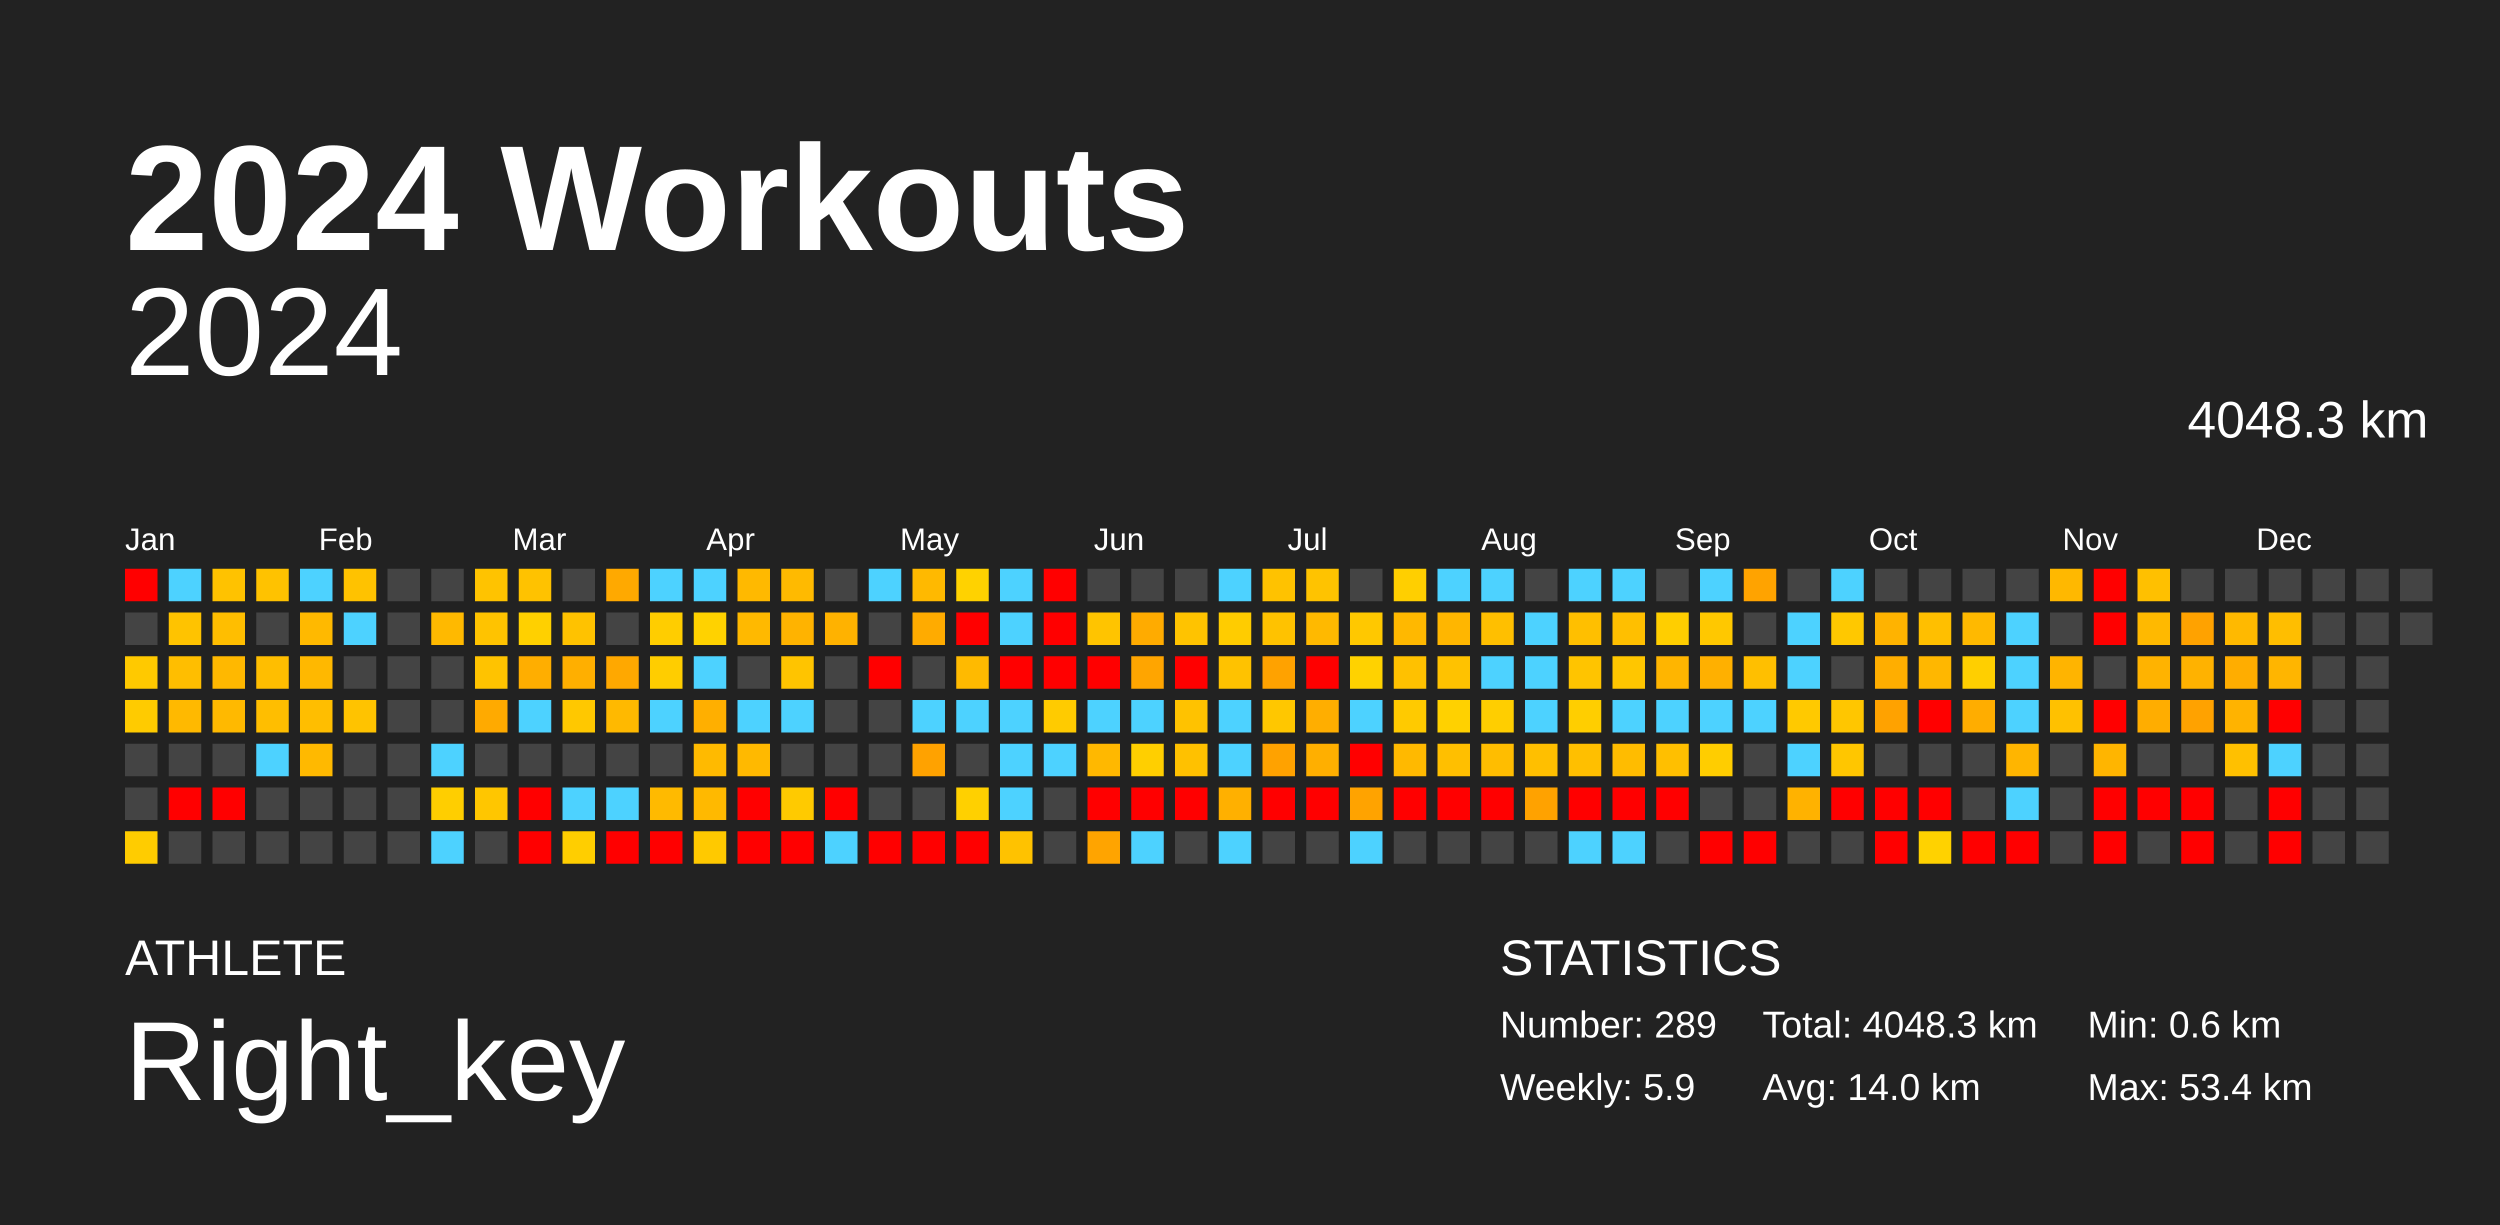
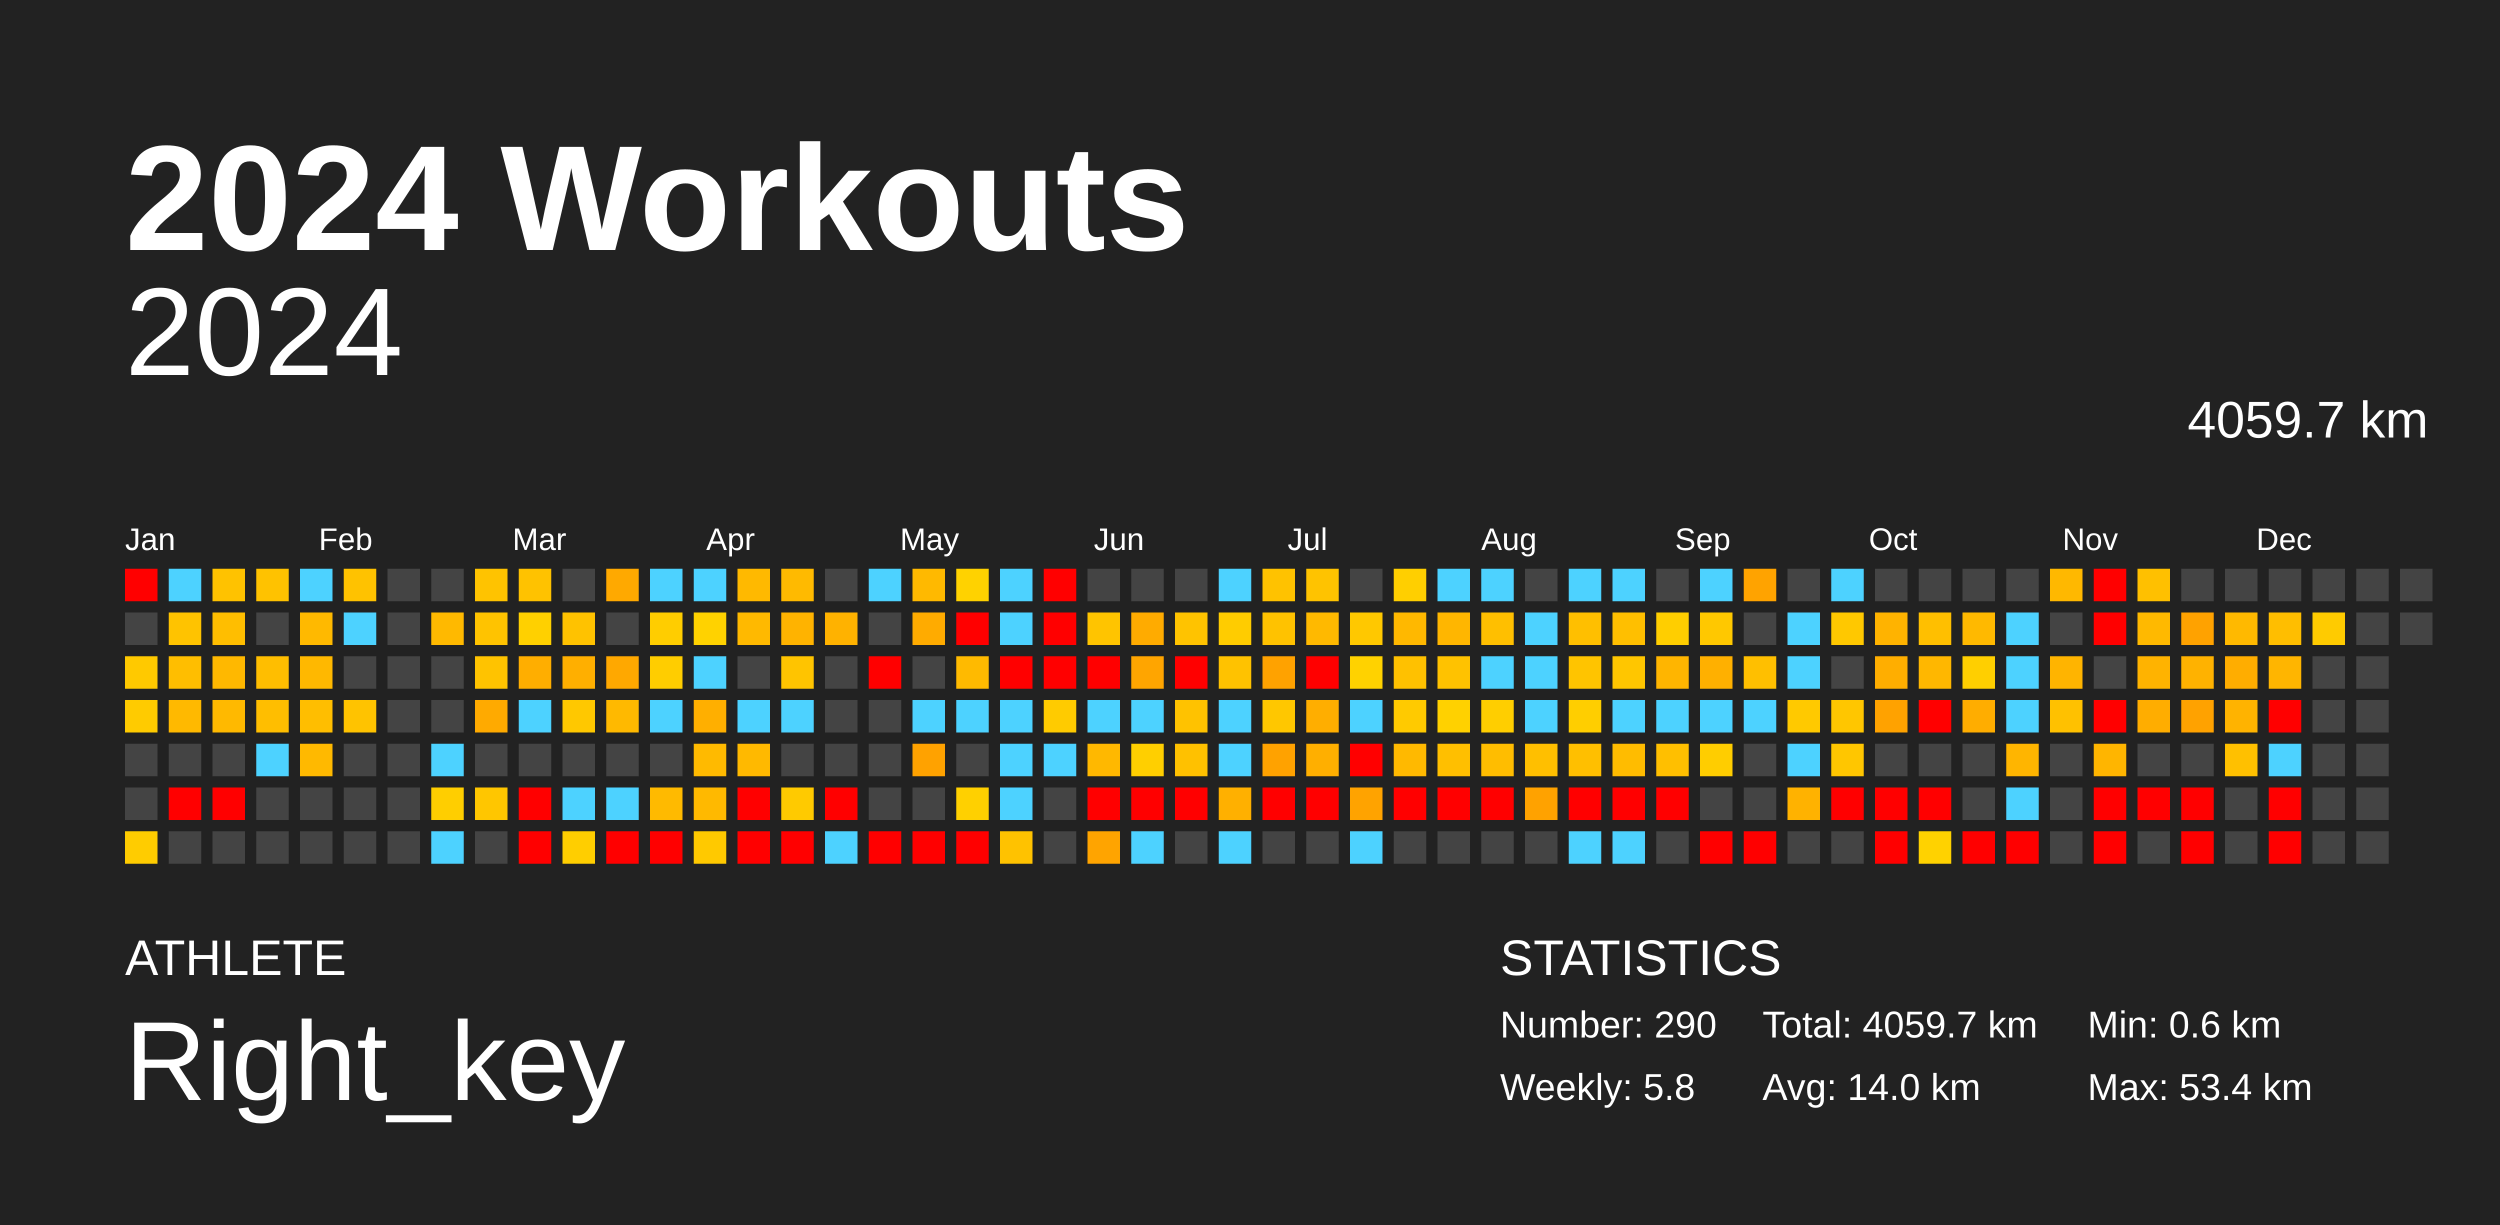
<svg xmlns="http://www.w3.org/2000/svg" baseProfile="full" height="98mm" version="1.1" viewBox="0,0,200,98" width="200mm">
  <defs />
  <rect fill="#222222" height="98" width="200" x="0" y="0" />
  <text fill="#FFFFFF" style="font-size:12px; font-family:Arial; font-weight:bold;" x="10" y="20">2024 Workouts</text>
  <text fill="#FFFFFF" style="font-size:4px; font-family:Arial" x="10" y="78">ATHLETE</text>
  <text fill="#FFFFFF" style="font-size:9px; font-family:Arial" x="10" y="88">Right_key</text>
  <text fill="#FFFFFF" style="font-size:4px; font-family:Arial" x="120" y="78">STATISTICS</text>
-   <text fill="#FFFFFF" style="font-size:3px; font-family:Arial" x="120" y="83">Number: 289</text>
-   <text fill="#FFFFFF" style="font-size:3px; font-family:Arial" x="120" y="88">Weekly: 5.9</text>
-   <text fill="#FFFFFF" style="font-size:3px; font-family:Arial" x="141" y="83">Total: 4048.3 km</text>
+   <text fill="#FFFFFF" style="font-size:3px; font-family:Arial" x="120" y="83">Number: 290</text>
+   <text fill="#FFFFFF" style="font-size:3px; font-family:Arial" x="120" y="88">Weekly: 5.8</text>
+   <text fill="#FFFFFF" style="font-size:3px; font-family:Arial" x="141" y="83">Total: 4059.7 km</text>
  <text fill="#FFFFFF" style="font-size:3px; font-family:Arial" x="141" y="88">Avg: 14.0 km</text>
  <text fill="#FFFFFF" style="font-size:3px; font-family:Arial" x="167" y="83">Min: 0.6 km</text>
  <text fill="#FFFFFF" style="font-size:3px; font-family:Arial" x="167" y="88">Max: 53.4 km</text>
  <text alignment-baseline="hanging" fill="#FFFFFF" style="font-size:10.0px; font-family:Arial;" x="10" y="30">2024</text>
-   <text alignment-baseline="hanging" fill="#FFFFFF" style="font-size:4.125px; font-family:Arial;" x="175" y="35">4048.3 km</text>
+   <text alignment-baseline="hanging" fill="#FFFFFF" style="font-size:4.125px; font-family:Arial;" x="175" y="35">4059.7 km</text>
  <text fill="#FFFFFF" style="font-size:2.5px; font-family:Arial" x="10.0" y="44">Jan</text>
  <text fill="#FFFFFF" style="font-size:2.5px; font-family:Arial" x="25.5" y="44">Feb</text>
  <text fill="#FFFFFF" style="font-size:2.5px; font-family:Arial" x="41.0" y="44">Mar</text>
  <text fill="#FFFFFF" style="font-size:2.5px; font-family:Arial" x="56.5" y="44">Apr</text>
  <text fill="#FFFFFF" style="font-size:2.5px; font-family:Arial" x="72.0" y="44">May</text>
  <text fill="#FFFFFF" style="font-size:2.5px; font-family:Arial" x="87.5" y="44">Jun</text>
  <text fill="#FFFFFF" style="font-size:2.5px; font-family:Arial" x="103.0" y="44">Jul</text>
  <text fill="#FFFFFF" style="font-size:2.5px; font-family:Arial" x="118.5" y="44">Aug</text>
  <text fill="#FFFFFF" style="font-size:2.5px; font-family:Arial" x="134.0" y="44">Sep</text>
  <text fill="#FFFFFF" style="font-size:2.5px; font-family:Arial" x="149.5" y="44">Oct</text>
  <text fill="#FFFFFF" style="font-size:2.5px; font-family:Arial" x="165.0" y="44">Nov</text>
  <text fill="#FFFFFF" style="font-size:2.5px; font-family:Arial" x="180.5" y="44">Dec</text>
  <rect fill="red" height="2.6" width="2.6" x="10.0" y="45.5" />
  <rect fill="#444444" height="2.6" width="2.6" x="10.0" y="49.0" />
  <rect fill="#ffc900" height="2.6" width="2.6" x="10.0" y="52.5" />
  <rect fill="#ffcb00" height="2.6" width="2.6" x="10.0" y="56.0" />
  <rect fill="#444444" height="2.6" width="2.6" x="10.0" y="59.5" />
  <rect fill="#444444" height="2.6" width="2.6" x="10.0" y="63.0" />
  <rect fill="#ffcc00" height="2.6" width="2.6" x="10.0" y="66.5" />
  <rect fill="#4dd2ff" height="2.6" width="2.6" x="13.5" y="45.5" />
  <rect fill="#ffc300" height="2.6" width="2.6" x="13.5" y="49.0" />
  <rect fill="#ffbe00" height="2.6" width="2.6" x="13.5" y="52.5" />
  <rect fill="#ffb900" height="2.6" width="2.6" x="13.5" y="56.0" />
  <rect fill="#444444" height="2.6" width="2.6" x="13.5" y="59.5" />
  <rect fill="red" height="2.6" width="2.6" x="13.5" y="63.0" />
  <rect fill="#444444" height="2.6" width="2.6" x="13.5" y="66.5" />
  <rect fill="#ffc200" height="2.6" width="2.6" x="17.0" y="45.5" />
  <rect fill="#ffbe00" height="2.6" width="2.6" x="17.0" y="49.0" />
  <rect fill="#ffb800" height="2.6" width="2.6" x="17.0" y="52.5" />
  <rect fill="#ffb900" height="2.6" width="2.6" x="17.0" y="56.0" />
  <rect fill="#444444" height="2.6" width="2.6" x="17.0" y="59.5" />
  <rect fill="red" height="2.6" width="2.6" x="17.0" y="63.0" />
  <rect fill="#444444" height="2.6" width="2.6" x="17.0" y="66.5" />
  <rect fill="#ffc200" height="2.6" width="2.6" x="20.5" y="45.5" />
  <rect fill="#444444" height="2.6" width="2.6" x="20.5" y="49.0" />
  <rect fill="#ffbe00" height="2.6" width="2.6" x="20.5" y="52.5" />
  <rect fill="#ffbe00" height="2.6" width="2.6" x="20.5" y="56.0" />
  <rect fill="#4dd2ff" height="2.6" width="2.6" x="20.5" y="59.5" />
  <rect fill="#444444" height="2.6" width="2.6" x="20.5" y="63.0" />
  <rect fill="#444444" height="2.6" width="2.6" x="20.5" y="66.5" />
  <rect fill="#4dd2ff" height="2.6" width="2.6" x="24.0" y="45.5" />
  <rect fill="#ffb900" height="2.6" width="2.6" x="24.0" y="49.0" />
  <rect fill="#ffb800" height="2.6" width="2.6" x="24.0" y="52.5" />
  <rect fill="#ffbe00" height="2.6" width="2.6" x="24.0" y="56.0" />
  <rect fill="#ffb900" height="2.6" width="2.6" x="24.0" y="59.5" />
  <rect fill="#444444" height="2.6" width="2.6" x="24.0" y="63.0" />
  <rect fill="#444444" height="2.6" width="2.6" x="24.0" y="66.5" />
  <rect fill="#ffc200" height="2.6" width="2.6" x="27.5" y="45.5" />
  <rect fill="#4dd2ff" height="2.6" width="2.6" x="27.5" y="49.0" />
  <rect fill="#444444" height="2.6" width="2.6" x="27.5" y="52.5" />
  <rect fill="#ffc300" height="2.6" width="2.6" x="27.5" y="56.0" />
  <rect fill="#444444" height="2.6" width="2.6" x="27.5" y="59.5" />
  <rect fill="#444444" height="2.6" width="2.6" x="27.5" y="63.0" />
  <rect fill="#444444" height="2.6" width="2.6" x="27.5" y="66.5" />
  <rect fill="#444444" height="2.6" width="2.6" x="31.0" y="45.5" />
  <rect fill="#444444" height="2.6" width="2.6" x="31.0" y="49.0" />
  <rect fill="#444444" height="2.6" width="2.6" x="31.0" y="52.5" />
  <rect fill="#444444" height="2.6" width="2.6" x="31.0" y="56.0" />
  <rect fill="#444444" height="2.6" width="2.6" x="31.0" y="59.5" />
  <rect fill="#444444" height="2.6" width="2.6" x="31.0" y="63.0" />
  <rect fill="#444444" height="2.6" width="2.6" x="31.0" y="66.5" />
  <rect fill="#444444" height="2.6" width="2.6" x="34.5" y="45.5" />
  <rect fill="#ffb900" height="2.6" width="2.6" x="34.5" y="49.0" />
  <rect fill="#444444" height="2.6" width="2.6" x="34.5" y="52.5" />
  <rect fill="#444444" height="2.6" width="2.6" x="34.5" y="56.0" />
  <rect fill="#4dd2ff" height="2.6" width="2.6" x="34.5" y="59.5" />
  <rect fill="#ffce00" height="2.6" width="2.6" x="34.5" y="63.0" />
  <rect fill="#4dd2ff" height="2.6" width="2.6" x="34.5" y="66.5" />
  <rect fill="#ffc300" height="2.6" width="2.6" x="38.0" y="45.5" />
  <rect fill="#ffc300" height="2.6" width="2.6" x="38.0" y="49.0" />
  <rect fill="#ffc300" height="2.6" width="2.6" x="38.0" y="52.5" />
  <rect fill="#ffaa00" height="2.6" width="2.6" x="38.0" y="56.0" />
  <rect fill="#444444" height="2.6" width="2.6" x="38.0" y="59.5" />
  <rect fill="#ffc600" height="2.6" width="2.6" x="38.0" y="63.0" />
  <rect fill="#444444" height="2.6" width="2.6" x="38.0" y="66.5" />
  <rect fill="#ffc200" height="2.6" width="2.6" x="41.5" y="45.5" />
  <rect fill="#ffd000" height="2.6" width="2.6" x="41.5" y="49.0" />
  <rect fill="#ffae00" height="2.6" width="2.6" x="41.5" y="52.5" />
  <rect fill="#4dd2ff" height="2.6" width="2.6" x="41.5" y="56.0" />
  <rect fill="#444444" height="2.6" width="2.6" x="41.5" y="59.5" />
  <rect fill="red" height="2.6" width="2.6" x="41.5" y="63.0" />
  <rect fill="red" height="2.6" width="2.6" x="41.5" y="66.5" />
  <rect fill="#444444" height="2.6" width="2.6" x="45.0" y="45.5" />
  <rect fill="#ffc200" height="2.6" width="2.6" x="45.0" y="49.0" />
  <rect fill="#ffaf00" height="2.6" width="2.6" x="45.0" y="52.5" />
  <rect fill="#ffc800" height="2.6" width="2.6" x="45.0" y="56.0" />
  <rect fill="#444444" height="2.6" width="2.6" x="45.0" y="59.5" />
  <rect fill="#4dd2ff" height="2.6" width="2.6" x="45.0" y="63.0" />
  <rect fill="#ffce00" height="2.6" width="2.6" x="45.0" y="66.5" />
  <rect fill="#ffa900" height="2.6" width="2.6" x="48.5" y="45.5" />
  <rect fill="#444444" height="2.6" width="2.6" x="48.5" y="49.0" />
  <rect fill="#ffa800" height="2.6" width="2.6" x="48.5" y="52.5" />
  <rect fill="#ffb900" height="2.6" width="2.6" x="48.5" y="56.0" />
  <rect fill="#444444" height="2.6" width="2.6" x="48.5" y="59.5" />
  <rect fill="#4dd2ff" height="2.6" width="2.6" x="48.5" y="63.0" />
  <rect fill="red" height="2.6" width="2.6" x="48.5" y="66.5" />
  <rect fill="#4dd2ff" height="2.6" width="2.6" x="52.0" y="45.5" />
  <rect fill="#ffcd00" height="2.6" width="2.6" x="52.0" y="49.0" />
  <rect fill="#ffcd00" height="2.6" width="2.6" x="52.0" y="52.5" />
  <rect fill="#4dd2ff" height="2.6" width="2.6" x="52.0" y="56.0" />
  <rect fill="#444444" height="2.6" width="2.6" x="52.0" y="59.5" />
  <rect fill="#ffba00" height="2.6" width="2.6" x="52.0" y="63.0" />
  <rect fill="red" height="2.6" width="2.6" x="52.0" y="66.5" />
  <rect fill="#4dd2ff" height="2.6" width="2.6" x="55.5" y="45.5" />
  <rect fill="#ffd200" height="2.6" width="2.6" x="55.5" y="49.0" />
  <rect fill="#4dd2ff" height="2.6" width="2.6" x="55.5" y="52.5" />
  <rect fill="#ffaf00" height="2.6" width="2.6" x="55.5" y="56.0" />
  <rect fill="#ffba00" height="2.6" width="2.6" x="55.5" y="59.5" />
  <rect fill="#ffb900" height="2.6" width="2.6" x="55.5" y="63.0" />
  <rect fill="#ffc900" height="2.6" width="2.6" x="55.5" y="66.5" />
  <rect fill="#ffb900" height="2.6" width="2.6" x="59.0" y="45.5" />
  <rect fill="#ffb900" height="2.6" width="2.6" x="59.0" y="49.0" />
  <rect fill="#444444" height="2.6" width="2.6" x="59.0" y="52.5" />
  <rect fill="#4dd2ff" height="2.6" width="2.6" x="59.0" y="56.0" />
  <rect fill="#ffb900" height="2.6" width="2.6" x="59.0" y="59.5" />
  <rect fill="red" height="2.6" width="2.6" x="59.0" y="63.0" />
  <rect fill="red" height="2.6" width="2.6" x="59.0" y="66.5" />
  <rect fill="#ffba00" height="2.6" width="2.6" x="62.5" y="45.5" />
  <rect fill="#ffb300" height="2.6" width="2.6" x="62.5" y="49.0" />
  <rect fill="#ffc400" height="2.6" width="2.6" x="62.5" y="52.5" />
  <rect fill="#4dd2ff" height="2.6" width="2.6" x="62.5" y="56.0" />
  <rect fill="#444444" height="2.6" width="2.6" x="62.5" y="59.5" />
  <rect fill="#ffca00" height="2.6" width="2.6" x="62.5" y="63.0" />
  <rect fill="red" height="2.6" width="2.6" x="62.5" y="66.5" />
  <rect fill="#444444" height="2.6" width="2.6" x="66.0" y="45.5" />
  <rect fill="#ffb200" height="2.6" width="2.6" x="66.0" y="49.0" />
  <rect fill="#444444" height="2.6" width="2.6" x="66.0" y="52.5" />
  <rect fill="#444444" height="2.6" width="2.6" x="66.0" y="56.0" />
  <rect fill="#444444" height="2.6" width="2.6" x="66.0" y="59.5" />
  <rect fill="red" height="2.6" width="2.6" x="66.0" y="63.0" />
  <rect fill="#4dd2ff" height="2.6" width="2.6" x="66.0" y="66.5" />
  <rect fill="#4dd2ff" height="2.6" width="2.6" x="69.5" y="45.5" />
  <rect fill="#444444" height="2.6" width="2.6" x="69.5" y="49.0" />
  <rect fill="red" height="2.6" width="2.6" x="69.5" y="52.5" />
  <rect fill="#444444" height="2.6" width="2.6" x="69.5" y="56.0" />
  <rect fill="#444444" height="2.6" width="2.6" x="69.5" y="59.5" />
  <rect fill="#444444" height="2.6" width="2.6" x="69.5" y="63.0" />
  <rect fill="red" height="2.6" width="2.6" x="69.5" y="66.5" />
  <rect fill="#ffb900" height="2.6" width="2.6" x="73.0" y="45.5" />
  <rect fill="#ffab00" height="2.6" width="2.6" x="73.0" y="49.0" />
  <rect fill="#444444" height="2.6" width="2.6" x="73.0" y="52.5" />
  <rect fill="#4dd2ff" height="2.6" width="2.6" x="73.0" y="56.0" />
  <rect fill="#ffa200" height="2.6" width="2.6" x="73.0" y="59.5" />
  <rect fill="#444444" height="2.6" width="2.6" x="73.0" y="63.0" />
  <rect fill="red" height="2.6" width="2.6" x="73.0" y="66.5" />
  <rect fill="#ffd200" height="2.6" width="2.6" x="76.5" y="45.5" />
  <rect fill="red" height="2.6" width="2.6" x="76.5" y="49.0" />
  <rect fill="#ffba00" height="2.6" width="2.6" x="76.5" y="52.5" />
  <rect fill="#4dd2ff" height="2.6" width="2.6" x="76.5" y="56.0" />
  <rect fill="#444444" height="2.6" width="2.6" x="76.5" y="59.5" />
  <rect fill="#ffd000" height="2.6" width="2.6" x="76.5" y="63.0" />
  <rect fill="red" height="2.6" width="2.6" x="76.5" y="66.5" />
  <rect fill="#4dd2ff" height="2.6" width="2.6" x="80.0" y="45.5" />
  <rect fill="#4dd2ff" height="2.6" width="2.6" x="80.0" y="49.0" />
  <rect fill="red" height="2.6" width="2.6" x="80.0" y="52.5" />
  <rect fill="#4dd2ff" height="2.6" width="2.6" x="80.0" y="56.0" />
  <rect fill="#4dd2ff" height="2.6" width="2.6" x="80.0" y="59.5" />
  <rect fill="#4dd2ff" height="2.6" width="2.6" x="80.0" y="63.0" />
  <rect fill="#ffc200" height="2.6" width="2.6" x="80.0" y="66.5" />
  <rect fill="red" height="2.6" width="2.6" x="83.5" y="45.5" />
  <rect fill="red" height="2.6" width="2.6" x="83.5" y="49.0" />
  <rect fill="red" height="2.6" width="2.6" x="83.5" y="52.5" />
  <rect fill="#ffcb00" height="2.6" width="2.6" x="83.5" y="56.0" />
  <rect fill="#4dd2ff" height="2.6" width="2.6" x="83.5" y="59.5" />
  <rect fill="#444444" height="2.6" width="2.6" x="83.5" y="63.0" />
  <rect fill="#444444" height="2.6" width="2.6" x="83.5" y="66.5" />
  <rect fill="#444444" height="2.6" width="2.6" x="87.0" y="45.5" />
  <rect fill="#ffc400" height="2.6" width="2.6" x="87.0" y="49.0" />
  <rect fill="red" height="2.6" width="2.6" x="87.0" y="52.5" />
  <rect fill="#4dd2ff" height="2.6" width="2.6" x="87.0" y="56.0" />
  <rect fill="#ffb800" height="2.6" width="2.6" x="87.0" y="59.5" />
  <rect fill="red" height="2.6" width="2.6" x="87.0" y="63.0" />
  <rect fill="#ffa400" height="2.6" width="2.6" x="87.0" y="66.5" />
  <rect fill="#444444" height="2.6" width="2.6" x="90.5" y="45.5" />
  <rect fill="#ffab00" height="2.6" width="2.6" x="90.5" y="49.0" />
  <rect fill="#ffa500" height="2.6" width="2.6" x="90.5" y="52.5" />
  <rect fill="#4dd2ff" height="2.6" width="2.6" x="90.5" y="56.0" />
  <rect fill="#ffcf00" height="2.6" width="2.6" x="90.5" y="59.5" />
  <rect fill="red" height="2.6" width="2.6" x="90.5" y="63.0" />
  <rect fill="#4dd2ff" height="2.6" width="2.6" x="90.5" y="66.5" />
  <rect fill="#444444" height="2.6" width="2.6" x="94.0" y="45.5" />
  <rect fill="#ffc300" height="2.6" width="2.6" x="94.0" y="49.0" />
  <rect fill="red" height="2.6" width="2.6" x="94.0" y="52.5" />
  <rect fill="#ffc200" height="2.6" width="2.6" x="94.0" y="56.0" />
  <rect fill="#ffc100" height="2.6" width="2.6" x="94.0" y="59.5" />
  <rect fill="red" height="2.6" width="2.6" x="94.0" y="63.0" />
  <rect fill="#444444" height="2.6" width="2.6" x="94.0" y="66.5" />
  <rect fill="#4dd2ff" height="2.6" width="2.6" x="97.5" y="45.5" />
  <rect fill="#ffcc00" height="2.6" width="2.6" x="97.5" y="49.0" />
  <rect fill="#ffc200" height="2.6" width="2.6" x="97.5" y="52.5" />
  <rect fill="#4dd2ff" height="2.6" width="2.6" x="97.5" y="56.0" />
  <rect fill="#4dd2ff" height="2.6" width="2.6" x="97.5" y="59.5" />
  <rect fill="#ffb000" height="2.6" width="2.6" x="97.5" y="63.0" />
  <rect fill="#4dd2ff" height="2.6" width="2.6" x="97.5" y="66.5" />
  <rect fill="#ffc200" height="2.6" width="2.6" x="101.0" y="45.5" />
  <rect fill="#ffc200" height="2.6" width="2.6" x="101.0" y="49.0" />
  <rect fill="#ffa200" height="2.6" width="2.6" x="101.0" y="52.5" />
  <rect fill="#ffc700" height="2.6" width="2.6" x="101.0" y="56.0" />
  <rect fill="#ffa200" height="2.6" width="2.6" x="101.0" y="59.5" />
  <rect fill="red" height="2.6" width="2.6" x="101.0" y="63.0" />
  <rect fill="#444444" height="2.6" width="2.6" x="101.0" y="66.5" />
  <rect fill="#ffc300" height="2.6" width="2.6" x="104.5" y="45.5" />
  <rect fill="#ffb900" height="2.6" width="2.6" x="104.5" y="49.0" />
  <rect fill="red" height="2.6" width="2.6" x="104.5" y="52.5" />
  <rect fill="#ffae00" height="2.6" width="2.6" x="104.5" y="56.0" />
  <rect fill="#ffaf00" height="2.6" width="2.6" x="104.5" y="59.5" />
  <rect fill="red" height="2.6" width="2.6" x="104.5" y="63.0" />
  <rect fill="#444444" height="2.6" width="2.6" x="104.5" y="66.5" />
  <rect fill="#444444" height="2.6" width="2.6" x="108.0" y="45.5" />
  <rect fill="#ffc800" height="2.6" width="2.6" x="108.0" y="49.0" />
  <rect fill="#ffd200" height="2.6" width="2.6" x="108.0" y="52.5" />
  <rect fill="#4dd2ff" height="2.6" width="2.6" x="108.0" y="56.0" />
  <rect fill="red" height="2.6" width="2.6" x="108.0" y="59.5" />
  <rect fill="#ffa300" height="2.6" width="2.6" x="108.0" y="63.0" />
  <rect fill="#4dd2ff" height="2.6" width="2.6" x="108.0" y="66.5" />
  <rect fill="#ffcf00" height="2.6" width="2.6" x="111.5" y="45.5" />
  <rect fill="#ffb800" height="2.6" width="2.6" x="111.5" y="49.0" />
  <rect fill="#ffc100" height="2.6" width="2.6" x="111.5" y="52.5" />
  <rect fill="#ffca00" height="2.6" width="2.6" x="111.5" y="56.0" />
  <rect fill="#ffb900" height="2.6" width="2.6" x="111.5" y="59.5" />
  <rect fill="red" height="2.6" width="2.6" x="111.5" y="63.0" />
  <rect fill="#444444" height="2.6" width="2.6" x="111.5" y="66.5" />
  <rect fill="#4dd2ff" height="2.6" width="2.6" x="115.0" y="45.5" />
  <rect fill="#ffb600" height="2.6" width="2.6" x="115.0" y="49.0" />
  <rect fill="#ffc200" height="2.6" width="2.6" x="115.0" y="52.5" />
  <rect fill="#ffd100" height="2.6" width="2.6" x="115.0" y="56.0" />
  <rect fill="#ffbf00" height="2.6" width="2.6" x="115.0" y="59.5" />
  <rect fill="red" height="2.6" width="2.6" x="115.0" y="63.0" />
  <rect fill="#444444" height="2.6" width="2.6" x="115.0" y="66.5" />
  <rect fill="#4dd2ff" height="2.6" width="2.6" x="118.5" y="45.5" />
  <rect fill="#ffbf00" height="2.6" width="2.6" x="118.5" y="49.0" />
  <rect fill="#4dd2ff" height="2.6" width="2.6" x="118.5" y="52.5" />
  <rect fill="#ffce00" height="2.6" width="2.6" x="118.5" y="56.0" />
  <rect fill="#ffbd00" height="2.6" width="2.6" x="118.5" y="59.5" />
  <rect fill="red" height="2.6" width="2.6" x="118.5" y="63.0" />
  <rect fill="#444444" height="2.6" width="2.6" x="118.5" y="66.5" />
  <rect fill="#444444" height="2.6" width="2.6" x="122.0" y="45.5" />
  <rect fill="#4dd2ff" height="2.6" width="2.6" x="122.0" y="49.0" />
  <rect fill="#4dd2ff" height="2.6" width="2.6" x="122.0" y="52.5" />
  <rect fill="#4dd2ff" height="2.6" width="2.6" x="122.0" y="56.0" />
  <rect fill="#ffbf00" height="2.6" width="2.6" x="122.0" y="59.5" />
  <rect fill="#ffa200" height="2.6" width="2.6" x="122.0" y="63.0" />
  <rect fill="#444444" height="2.6" width="2.6" x="122.0" y="66.5" />
  <rect fill="#4dd2ff" height="2.6" width="2.6" x="125.5" y="45.5" />
  <rect fill="#ffbf00" height="2.6" width="2.6" x="125.5" y="49.0" />
  <rect fill="#ffc400" height="2.6" width="2.6" x="125.5" y="52.5" />
  <rect fill="#ffce00" height="2.6" width="2.6" x="125.5" y="56.0" />
  <rect fill="#ffbf00" height="2.6" width="2.6" x="125.5" y="59.5" />
  <rect fill="red" height="2.6" width="2.6" x="125.5" y="63.0" />
  <rect fill="#4dd2ff" height="2.6" width="2.6" x="125.5" y="66.5" />
  <rect fill="#4dd2ff" height="2.6" width="2.6" x="129.0" y="45.5" />
  <rect fill="#ffbf00" height="2.6" width="2.6" x="129.0" y="49.0" />
  <rect fill="#ffc600" height="2.6" width="2.6" x="129.0" y="52.5" />
  <rect fill="#4dd2ff" height="2.6" width="2.6" x="129.0" y="56.0" />
  <rect fill="#ffbc00" height="2.6" width="2.6" x="129.0" y="59.5" />
  <rect fill="red" height="2.6" width="2.6" x="129.0" y="63.0" />
  <rect fill="#4dd2ff" height="2.6" width="2.6" x="129.0" y="66.5" />
  <rect fill="#444444" height="2.6" width="2.6" x="132.5" y="45.5" />
  <rect fill="#ffce00" height="2.6" width="2.6" x="132.5" y="49.0" />
  <rect fill="#ffb500" height="2.6" width="2.6" x="132.5" y="52.5" />
  <rect fill="#4dd2ff" height="2.6" width="2.6" x="132.5" y="56.0" />
  <rect fill="#ffbf00" height="2.6" width="2.6" x="132.5" y="59.5" />
  <rect fill="red" height="2.6" width="2.6" x="132.5" y="63.0" />
  <rect fill="#444444" height="2.6" width="2.6" x="132.5" y="66.5" />
  <rect fill="#4dd2ff" height="2.6" width="2.6" x="136.0" y="45.5" />
  <rect fill="#ffc800" height="2.6" width="2.6" x="136.0" y="49.0" />
  <rect fill="#ffb000" height="2.6" width="2.6" x="136.0" y="52.5" />
  <rect fill="#4dd2ff" height="2.6" width="2.6" x="136.0" y="56.0" />
  <rect fill="#ffcd00" height="2.6" width="2.6" x="136.0" y="59.5" />
  <rect fill="#444444" height="2.6" width="2.6" x="136.0" y="63.0" />
  <rect fill="red" height="2.6" width="2.6" x="136.0" y="66.5" />
  <rect fill="#ffa300" height="2.6" width="2.6" x="139.5" y="45.5" />
  <rect fill="#444444" height="2.6" width="2.6" x="139.5" y="49.0" />
  <rect fill="#ffbf00" height="2.6" width="2.6" x="139.5" y="52.5" />
  <rect fill="#4dd2ff" height="2.6" width="2.6" x="139.5" y="56.0" />
  <rect fill="#444444" height="2.6" width="2.6" x="139.5" y="59.5" />
  <rect fill="#444444" height="2.6" width="2.6" x="139.5" y="63.0" />
  <rect fill="red" height="2.6" width="2.6" x="139.5" y="66.5" />
  <rect fill="#444444" height="2.6" width="2.6" x="143.0" y="45.5" />
  <rect fill="#4dd2ff" height="2.6" width="2.6" x="143.0" y="49.0" />
  <rect fill="#4dd2ff" height="2.6" width="2.6" x="143.0" y="52.5" />
  <rect fill="#ffc900" height="2.6" width="2.6" x="143.0" y="56.0" />
  <rect fill="#4dd2ff" height="2.6" width="2.6" x="143.0" y="59.5" />
  <rect fill="#ffb200" height="2.6" width="2.6" x="143.0" y="63.0" />
  <rect fill="#444444" height="2.6" width="2.6" x="143.0" y="66.5" />
  <rect fill="#4dd2ff" height="2.6" width="2.6" x="146.5" y="45.5" />
  <rect fill="#ffc800" height="2.6" width="2.6" x="146.5" y="49.0" />
  <rect fill="#444444" height="2.6" width="2.6" x="146.5" y="52.5" />
  <rect fill="#ffc600" height="2.6" width="2.6" x="146.5" y="56.0" />
  <rect fill="#ffc600" height="2.6" width="2.6" x="146.5" y="59.5" />
  <rect fill="red" height="2.6" width="2.6" x="146.5" y="63.0" />
  <rect fill="#444444" height="2.6" width="2.6" x="146.5" y="66.5" />
  <rect fill="#444444" height="2.6" width="2.6" x="150.0" y="45.5" />
  <rect fill="#ffb300" height="2.6" width="2.6" x="150.0" y="49.0" />
  <rect fill="#ffae00" height="2.6" width="2.6" x="150.0" y="52.5" />
  <rect fill="#ffa200" height="2.6" width="2.6" x="150.0" y="56.0" />
  <rect fill="#444444" height="2.6" width="2.6" x="150.0" y="59.5" />
  <rect fill="red" height="2.6" width="2.6" x="150.0" y="63.0" />
  <rect fill="red" height="2.6" width="2.6" x="150.0" y="66.5" />
  <rect fill="#444444" height="2.6" width="2.6" x="153.5" y="45.5" />
  <rect fill="#ffbf00" height="2.6" width="2.6" x="153.5" y="49.0" />
  <rect fill="#ffb700" height="2.6" width="2.6" x="153.5" y="52.5" />
  <rect fill="red" height="2.6" width="2.6" x="153.5" y="56.0" />
  <rect fill="#444444" height="2.6" width="2.6" x="153.5" y="59.5" />
  <rect fill="red" height="2.6" width="2.6" x="153.5" y="63.0" />
  <rect fill="#ffd200" height="2.6" width="2.6" x="153.5" y="66.5" />
  <rect fill="#444444" height="2.6" width="2.6" x="157.0" y="45.5" />
  <rect fill="#ffb900" height="2.6" width="2.6" x="157.0" y="49.0" />
  <rect fill="#ffcf00" height="2.6" width="2.6" x="157.0" y="52.5" />
  <rect fill="#ffad00" height="2.6" width="2.6" x="157.0" y="56.0" />
  <rect fill="#444444" height="2.6" width="2.6" x="157.0" y="59.5" />
  <rect fill="#444444" height="2.6" width="2.6" x="157.0" y="63.0" />
  <rect fill="red" height="2.6" width="2.6" x="157.0" y="66.5" />
  <rect fill="#444444" height="2.6" width="2.6" x="160.5" y="45.5" />
  <rect fill="#4dd2ff" height="2.6" width="2.6" x="160.5" y="49.0" />
  <rect fill="#4dd2ff" height="2.6" width="2.6" x="160.5" y="52.5" />
  <rect fill="#4dd2ff" height="2.6" width="2.6" x="160.5" y="56.0" />
  <rect fill="#ffb500" height="2.6" width="2.6" x="160.5" y="59.5" />
  <rect fill="#4dd2ff" height="2.6" width="2.6" x="160.5" y="63.0" />
  <rect fill="red" height="2.6" width="2.6" x="160.5" y="66.5" />
  <rect fill="#ffb800" height="2.6" width="2.6" x="164.0" y="45.5" />
  <rect fill="#444444" height="2.6" width="2.6" x="164.0" y="49.0" />
  <rect fill="#ffb400" height="2.6" width="2.6" x="164.0" y="52.5" />
  <rect fill="#ffc100" height="2.6" width="2.6" x="164.0" y="56.0" />
  <rect fill="#444444" height="2.6" width="2.6" x="164.0" y="59.5" />
  <rect fill="#444444" height="2.6" width="2.6" x="164.0" y="63.0" />
  <rect fill="#444444" height="2.6" width="2.6" x="164.0" y="66.5" />
  <rect fill="red" height="2.6" width="2.6" x="167.5" y="45.5" />
  <rect fill="red" height="2.6" width="2.6" x="167.5" y="49.0" />
  <rect fill="#444444" height="2.6" width="2.6" x="167.5" y="52.5" />
  <rect fill="red" height="2.6" width="2.6" x="167.5" y="56.0" />
  <rect fill="#ffb500" height="2.6" width="2.6" x="167.5" y="59.5" />
  <rect fill="red" height="2.6" width="2.6" x="167.5" y="63.0" />
  <rect fill="red" height="2.6" width="2.6" x="167.5" y="66.5" />
  <rect fill="#ffc000" height="2.6" width="2.6" x="171.0" y="45.5" />
  <rect fill="#ffb900" height="2.6" width="2.6" x="171.0" y="49.0" />
  <rect fill="#ffb300" height="2.6" width="2.6" x="171.0" y="52.5" />
  <rect fill="#ffad00" height="2.6" width="2.6" x="171.0" y="56.0" />
  <rect fill="#444444" height="2.6" width="2.6" x="171.0" y="59.5" />
  <rect fill="red" height="2.6" width="2.6" x="171.0" y="63.0" />
  <rect fill="#444444" height="2.6" width="2.6" x="171.0" y="66.5" />
  <rect fill="#444444" height="2.6" width="2.6" x="174.5" y="45.5" />
  <rect fill="#ffa200" height="2.6" width="2.6" x="174.5" y="49.0" />
  <rect fill="#ffb200" height="2.6" width="2.6" x="174.5" y="52.5" />
  <rect fill="#ffa200" height="2.6" width="2.6" x="174.5" y="56.0" />
  <rect fill="#444444" height="2.6" width="2.6" x="174.5" y="59.5" />
  <rect fill="red" height="2.6" width="2.6" x="174.5" y="63.0" />
  <rect fill="red" height="2.6" width="2.6" x="174.5" y="66.5" />
  <rect fill="#444444" height="2.6" width="2.6" x="178.0" y="45.5" />
  <rect fill="#ffb900" height="2.6" width="2.6" x="178.0" y="49.0" />
  <rect fill="#ffad00" height="2.6" width="2.6" x="178.0" y="52.5" />
  <rect fill="#ffb300" height="2.6" width="2.6" x="178.0" y="56.0" />
  <rect fill="#ffc000" height="2.6" width="2.6" x="178.0" y="59.5" />
  <rect fill="#444444" height="2.6" width="2.6" x="178.0" y="63.0" />
  <rect fill="#444444" height="2.6" width="2.6" x="178.0" y="66.5" />
  <rect fill="#444444" height="2.6" width="2.6" x="181.5" y="45.5" />
  <rect fill="#ffbe00" height="2.6" width="2.6" x="181.5" y="49.0" />
  <rect fill="#ffb500" height="2.6" width="2.6" x="181.5" y="52.5" />
  <rect fill="red" height="2.6" width="2.6" x="181.5" y="56.0" />
  <rect fill="#4dd2ff" height="2.6" width="2.6" x="181.5" y="59.5" />
  <rect fill="red" height="2.6" width="2.6" x="181.5" y="63.0" />
  <rect fill="red" height="2.6" width="2.6" x="181.5" y="66.5" />
  <rect fill="#444444" height="2.6" width="2.6" x="185.0" y="45.5" />
-   <rect fill="#444444" height="2.6" width="2.6" x="185.0" y="49.0" />
+   <rect fill="#ffcb00" height="2.6" width="2.6" x="185.0" y="49.0" />
  <rect fill="#444444" height="2.6" width="2.6" x="185.0" y="52.5" />
  <rect fill="#444444" height="2.6" width="2.6" x="185.0" y="56.0" />
  <rect fill="#444444" height="2.6" width="2.6" x="185.0" y="59.5" />
  <rect fill="#444444" height="2.6" width="2.6" x="185.0" y="63.0" />
  <rect fill="#444444" height="2.6" width="2.6" x="185.0" y="66.5" />
  <rect fill="#444444" height="2.6" width="2.6" x="188.5" y="45.5" />
  <rect fill="#444444" height="2.6" width="2.6" x="188.5" y="49.0" />
  <rect fill="#444444" height="2.6" width="2.6" x="188.5" y="52.5" />
  <rect fill="#444444" height="2.6" width="2.6" x="188.5" y="56.0" />
  <rect fill="#444444" height="2.6" width="2.6" x="188.5" y="59.5" />
  <rect fill="#444444" height="2.6" width="2.6" x="188.5" y="63.0" />
  <rect fill="#444444" height="2.6" width="2.6" x="188.5" y="66.5" />
  <rect fill="#444444" height="2.6" width="2.6" x="192.0" y="45.5" />
  <rect fill="#444444" height="2.6" width="2.6" x="192.0" y="49.0" />
</svg>
